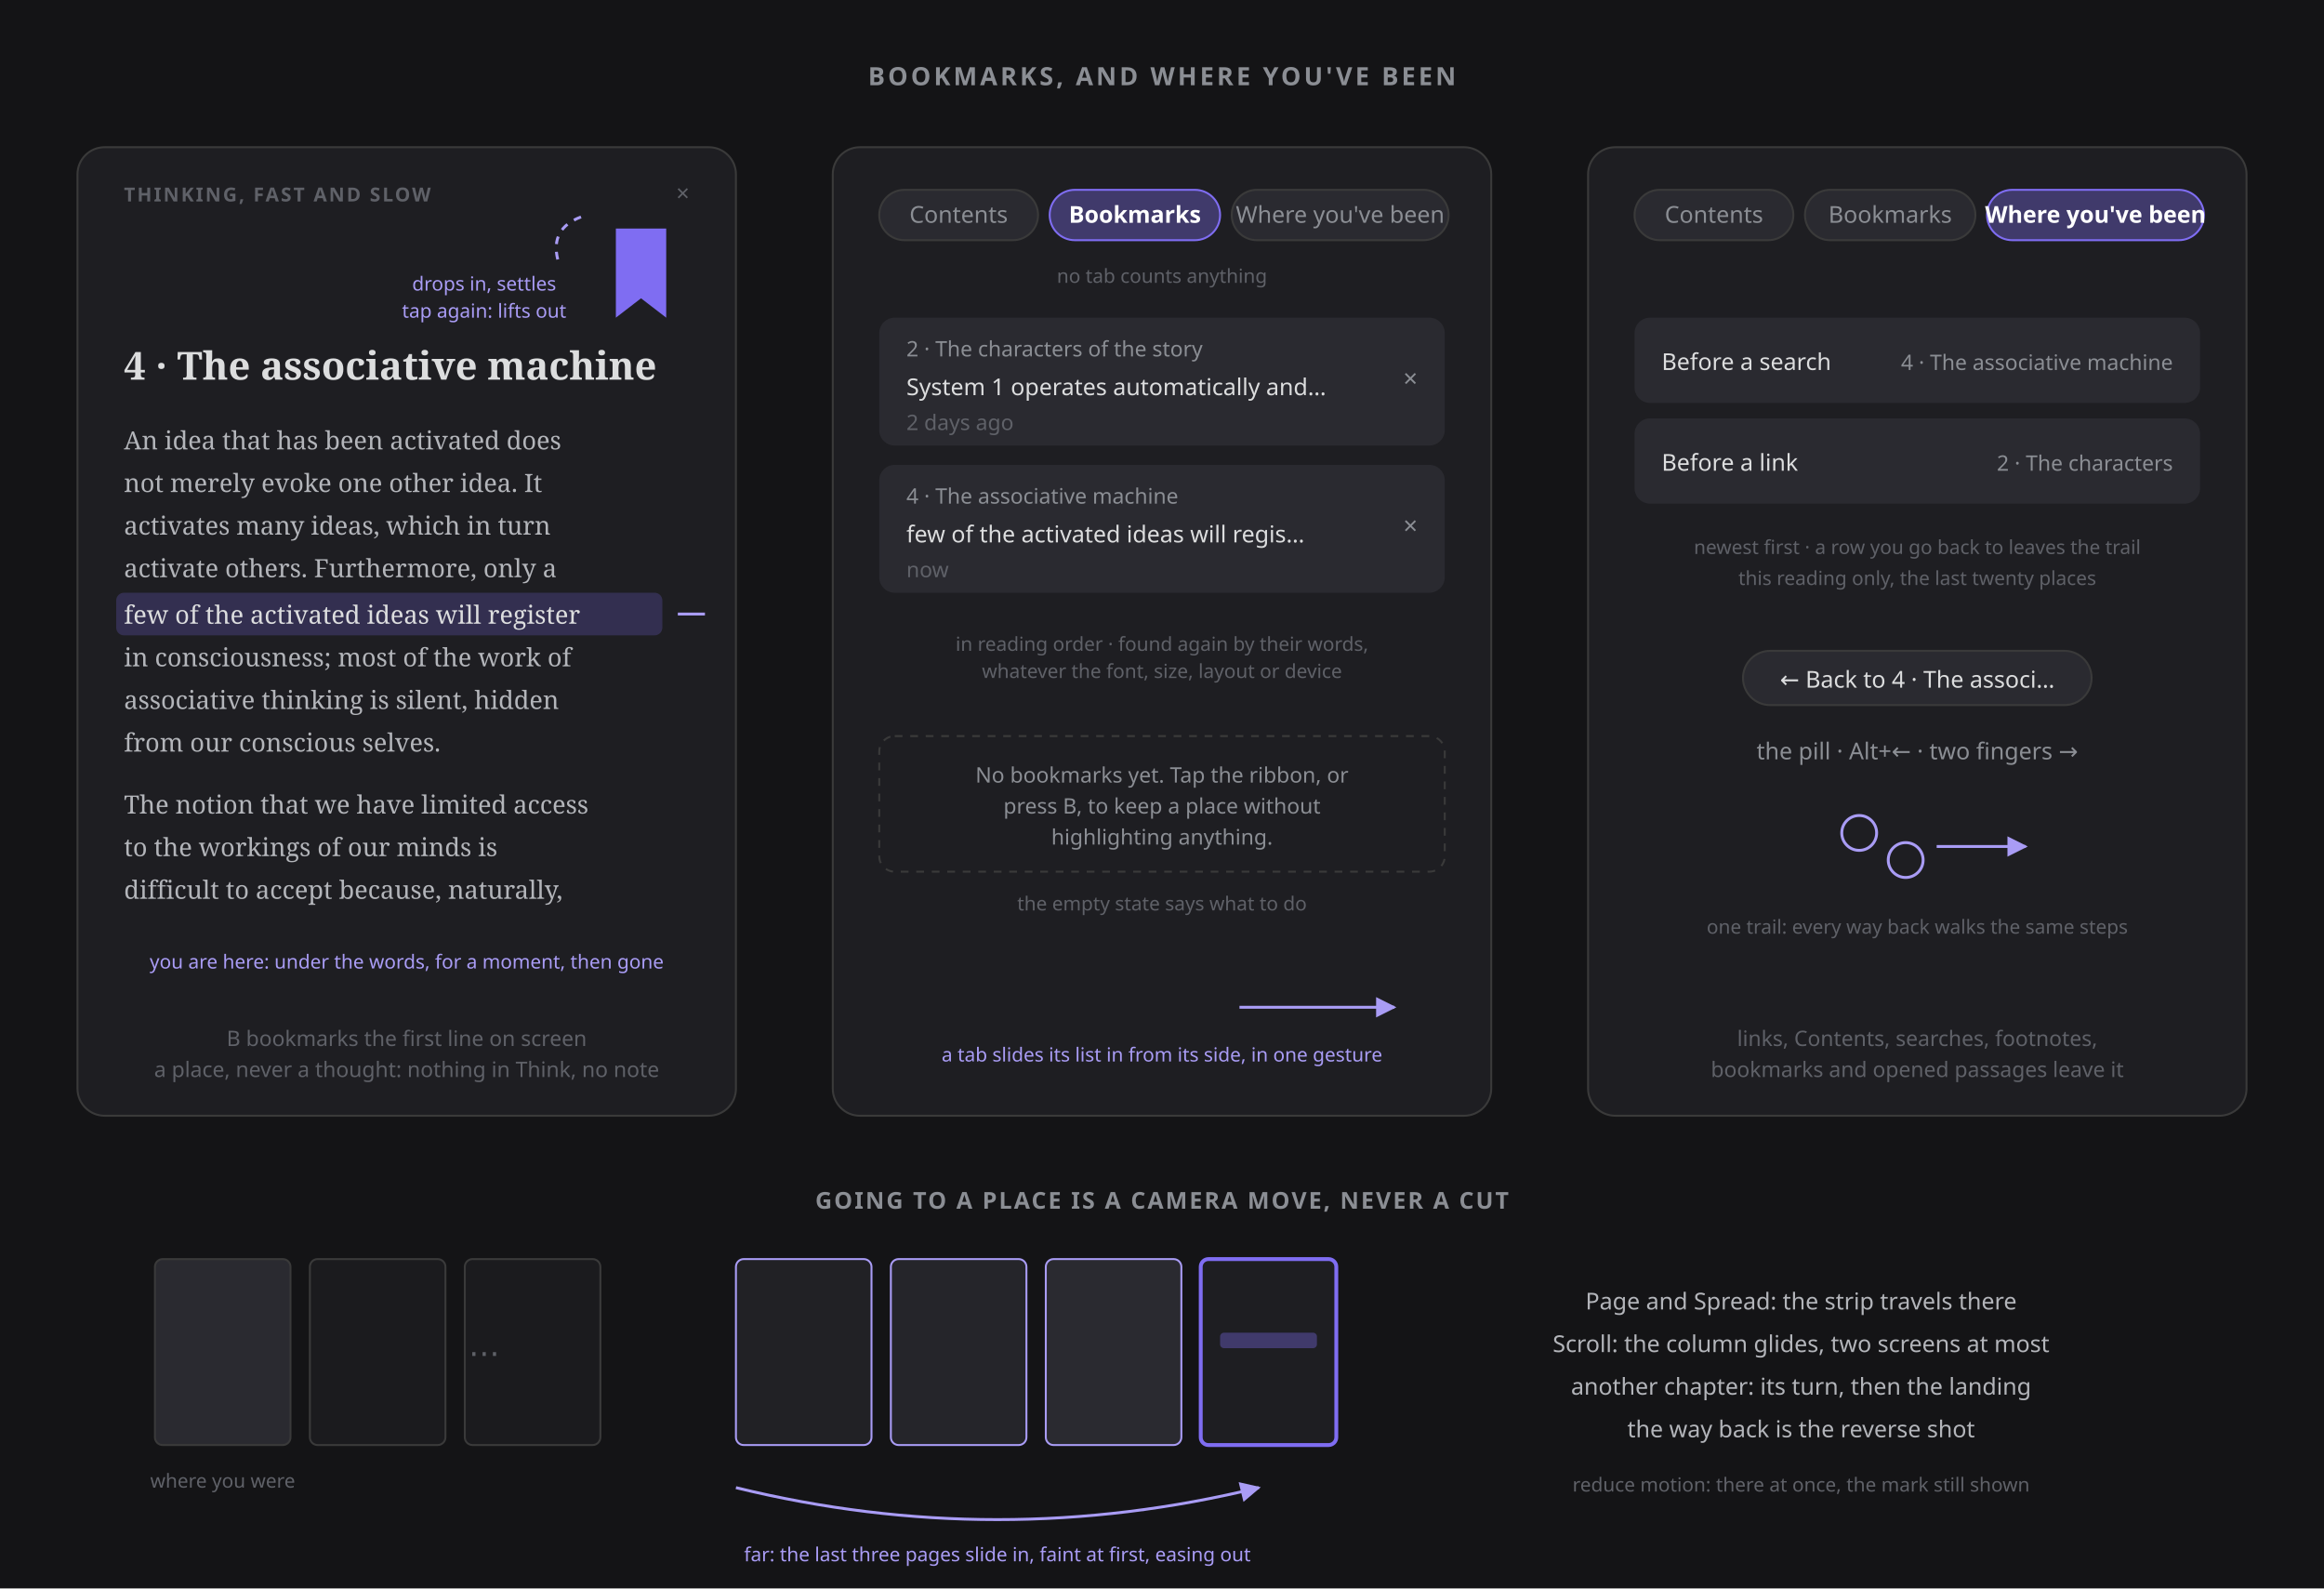
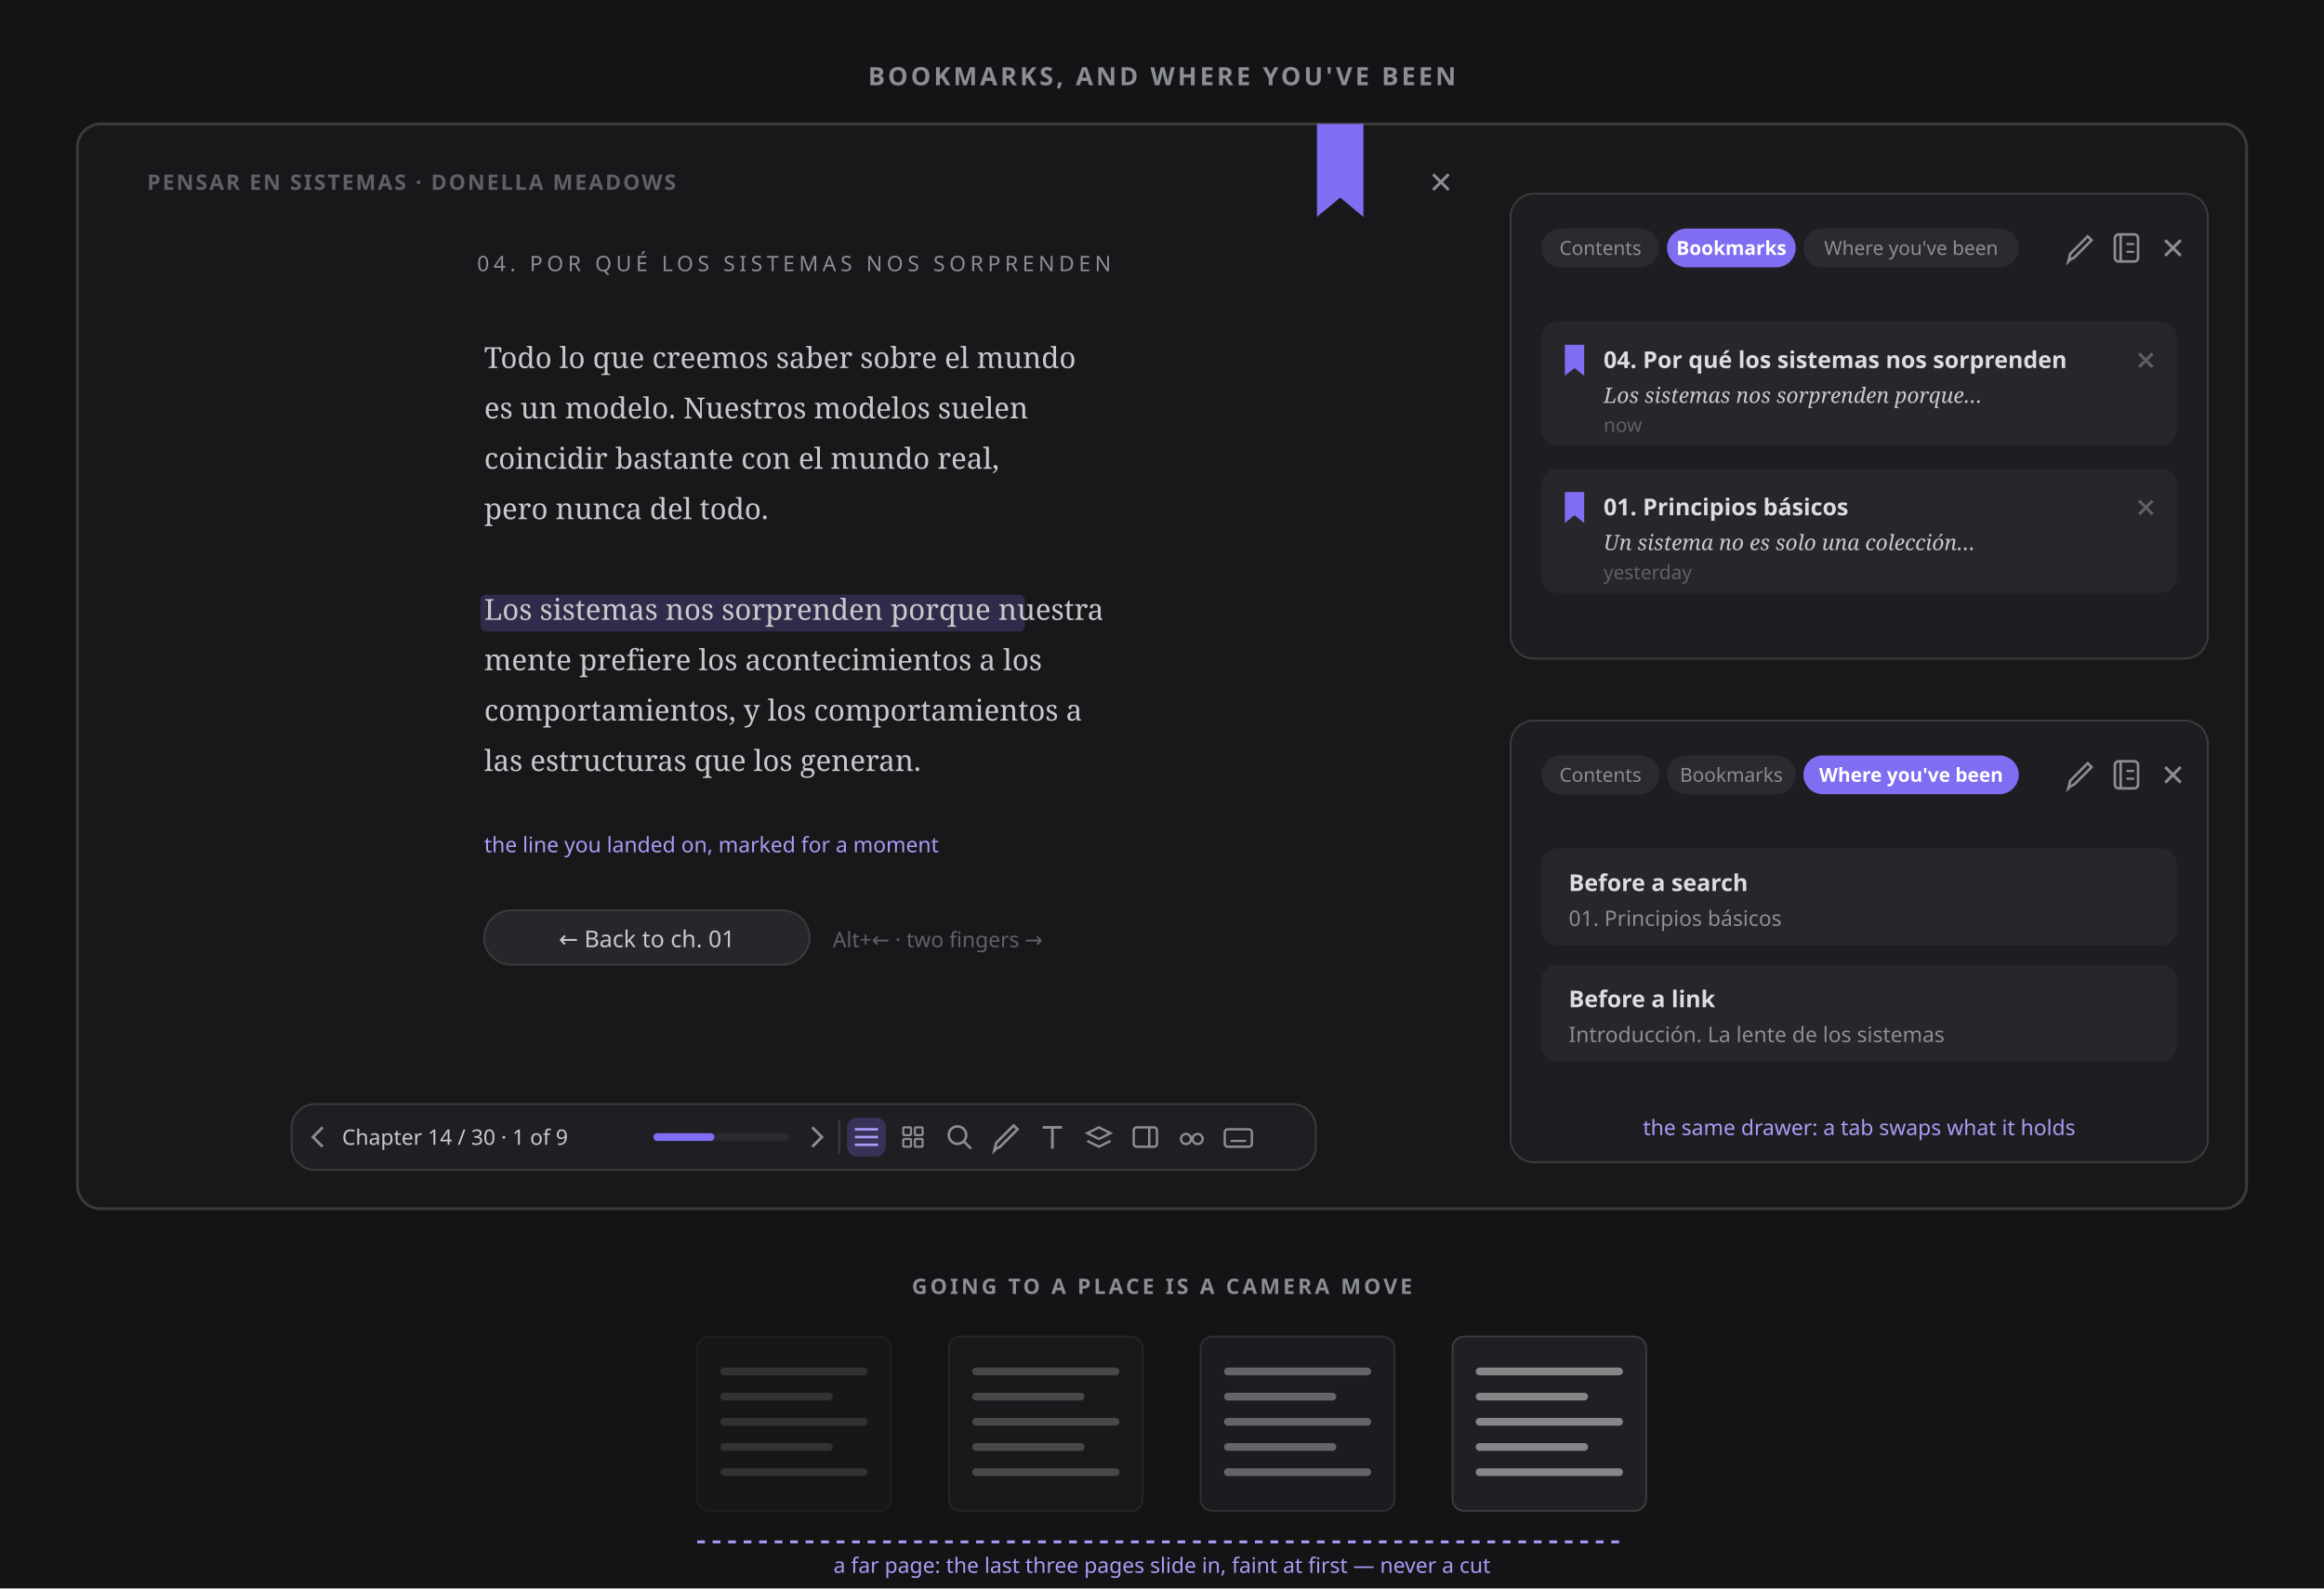
- <svg xmlns="http://www.w3.org/2000/svg" width="1200" height="820" viewBox="0 0 1200 820" role="img" aria-label="Bookmarks, and where you've been. Left: a page of a book with the bookmark ribbon filled at its top-right corner, dropped in from the edge, and the line you landed on marked for a moment under the words. Middle: the Contents panel on its Bookmarks tab, Contents, Bookmarks and Where you've been as three chips with no count, two bookmarks listed with their chapter, their first words and when they were made, each with a remove button. Right: the Where you've been tab, newest first, Before a search and Before a link, each with its chapter; the back pill, Alt and the left arrow, and two fingers swiping right walk the same trail. Bottom: going to a place is a camera move; a far page is reached by sliding the last three pages, faint at first, never by a cut.">
+ <svg xmlns="http://www.w3.org/2000/svg" width="1200" height="820" viewBox="0 0 1200 820" role="img" aria-label="Bookmarks, and where you've been, in the one drawer. Left: a page of a book with the bookmark ribbon filled at the column's top-right corner, and the line you landed on marked for a moment under the words. Right: the drawer on its Bookmarks tab — Contents, Bookmarks and Where you've been as three chips with no count, then the pencil for Recall and the notebook, then its close — two bookmarks with their chapter, their first words and when they were made, each with a remove button. Below it the same drawer on Where you've been: newest first, Before a search and Before a link, each with its chapter; the back pill, Alt and the left arrow, and two fingers swiping right walk the same trail. Bottom: going to a place is a camera move; a far page is reached by sliding the last three pages, faint at first, never by a cut.">
  <rect width="1200" height="820" fill="#141416" />
-   <text x="600" y="44" fill="#8b8e94" font-family="sans-serif" font-size="13" font-weight="600" text-anchor="middle" letter-spacing="1.5">BOOKMARKS, AND WHERE YOU'VE BEEN</text>
-   <g font-family="sans-serif">
-     <rect x="40" y="76" width="340" height="500" rx="14" fill="#1e1e22" stroke="#3a3a3a" />
-     <text x="64" y="104" fill="#5f6168" font-size="10" font-weight="600" letter-spacing="1">THINKING, FAST AND SLOW</text>
-     <text x="356" y="104" fill="#5f6168" font-size="12" text-anchor="end">×</text>
-     <path d="M 318 118 h 26 v 46 l -13 -10 l -13 10 z" fill="#7f6df2" />
-     <path d="M 300 112 q -16 6 -12 22" fill="none" stroke="#a99cf5" stroke-width="1.5" stroke-dasharray="4 4" />
-     <text x="250" y="150" fill="#a99cf5" font-size="10" text-anchor="middle">drops in, settles</text>
-     <text x="250" y="164" fill="#a99cf5" font-size="10" text-anchor="middle">tap again: lifts out</text>
-     <text x="64" y="196" fill="#dcddde" font-family="serif" font-size="20" font-weight="700">4 · The associative machine</text>
-     <g fill="#b3b5ba" font-family="serif" font-size="13">
-       <text x="64" y="232">An idea that has been activated does</text>
-       <text x="64" y="254">not merely evoke one other idea. It</text>
-       <text x="64" y="276">activates many ideas, which in turn</text>
-       <text x="64" y="298">activate others. Furthermore, only a</text>
-     </g>
-     <rect x="60" y="306" width="282" height="22" rx="4" fill="#7f6df2" fill-opacity="0.22" />
-     <g fill="#dcddde" font-family="serif" font-size="13">
-       <text x="64" y="322">few of the activated ideas will register</text>
-     </g>
-     <g fill="#b3b5ba" font-family="serif" font-size="13">
-       <text x="64" y="344">in consciousness; most of the work of</text>
-       <text x="64" y="366">associative thinking is silent, hidden</text>
-       <text x="64" y="388">from our conscious selves.</text>
-       <text x="64" y="420">The notion that we have limited access</text>
-       <text x="64" y="442">to the workings of our minds is</text>
-       <text x="64" y="464">difficult to accept because, naturally,</text>
-     </g>
-     <path d="M 350 317 h 14" stroke="#a99cf5" stroke-width="1.5" />
-     <text x="210" y="500" fill="#a99cf5" font-size="10" text-anchor="middle">you are here: under the words, for a moment, then gone</text>
-     <text x="210" y="540" fill="#5f6168" font-size="11" text-anchor="middle">B bookmarks the first line on screen</text>
-     <text x="210" y="556" fill="#5f6168" font-size="11" text-anchor="middle">a place, never a thought: nothing in Think, no note</text>
-   </g>
-   <g font-family="sans-serif">
-     <rect x="430" y="76" width="340" height="500" rx="14" fill="#1e1e22" stroke="#3a3a3a" />
-     <rect x="454" y="98" width="82" height="26" rx="13" fill="#2a2a30" stroke="#3a3a3a" />
-     <text x="495" y="115" fill="#8b8e94" font-size="12" text-anchor="middle">Contents</text>
-     <rect x="542" y="98" width="88" height="26" rx="13" fill="#7f6df2" fill-opacity="0.35" stroke="#7f6df2" />
-     <text x="586" y="115" fill="#ffffff" font-size="12" font-weight="600" text-anchor="middle">Bookmarks</text>
-     <rect x="636" y="98" width="112" height="26" rx="13" fill="#2a2a30" stroke="#3a3a3a" />
-     <text x="692" y="115" fill="#8b8e94" font-size="12" text-anchor="middle">Where you've been</text>
-     <text x="600" y="146" fill="#5f6168" font-size="10" text-anchor="middle">no tab counts anything</text>
-     <rect x="454" y="164" width="292" height="66" rx="8" fill="#2a2a30" />
-     <text x="468" y="184" fill="#8b8e94" font-size="11">2 · The characters of the story</text>
-     <text x="468" y="204" fill="#dcddde" font-size="12">System 1 operates automatically and…</text>
-     <text x="468" y="222" fill="#5f6168" font-size="11">2 days ago</text>
-     <text x="732" y="200" fill="#8b8e94" font-size="13" text-anchor="end">×</text>
-     <rect x="454" y="240" width="292" height="66" rx="8" fill="#2a2a30" />
-     <text x="468" y="260" fill="#8b8e94" font-size="11">4 · The associative machine</text>
-     <text x="468" y="280" fill="#dcddde" font-size="12">few of the activated ideas will regis…</text>
-     <text x="468" y="298" fill="#5f6168" font-size="11">now</text>
-     <text x="732" y="276" fill="#8b8e94" font-size="13" text-anchor="end">×</text>
-     <text x="600" y="336" fill="#5f6168" font-size="10" text-anchor="middle">in reading order · found again by their words,</text>
-     <text x="600" y="350" fill="#5f6168" font-size="10" text-anchor="middle">whatever the font, size, layout or device</text>
-     <rect x="454" y="380" width="292" height="70" rx="8" fill="none" stroke="#3a3a3a" stroke-dasharray="4 4" />
-     <text x="600" y="404" fill="#8b8e94" font-size="11" text-anchor="middle">No bookmarks yet. Tap the ribbon, or</text>
-     <text x="600" y="420" fill="#8b8e94" font-size="11" text-anchor="middle">press B, to keep a place without</text>
-     <text x="600" y="436" fill="#8b8e94" font-size="11" text-anchor="middle">highlighting anything.</text>
-     <text x="600" y="470" fill="#5f6168" font-size="10" text-anchor="middle">the empty state says what to do</text>
-     <path d="M 640 520 h 80" stroke="#a99cf5" stroke-width="1.5" marker-end="url(#arrow)" />
-     <text x="600" y="548" fill="#a99cf5" font-size="10" text-anchor="middle">a tab slides its list in from its side, in one gesture</text>
-   </g>
-   <g font-family="sans-serif">
-     <rect x="820" y="76" width="340" height="500" rx="14" fill="#1e1e22" stroke="#3a3a3a" />
-     <rect x="844" y="98" width="82" height="26" rx="13" fill="#2a2a30" stroke="#3a3a3a" />
-     <text x="885" y="115" fill="#8b8e94" font-size="12" text-anchor="middle">Contents</text>
-     <rect x="932" y="98" width="88" height="26" rx="13" fill="#2a2a30" stroke="#3a3a3a" />
-     <text x="976" y="115" fill="#8b8e94" font-size="12" text-anchor="middle">Bookmarks</text>
-     <rect x="1026" y="98" width="112" height="26" rx="13" fill="#7f6df2" fill-opacity="0.35" stroke="#7f6df2" />
-     <text x="1082" y="115" fill="#ffffff" font-size="12" font-weight="600" text-anchor="middle">Where you've been</text>
-     <rect x="844" y="164" width="292" height="44" rx="8" fill="#2a2a30" />
-     <text x="858" y="191" fill="#dcddde" font-size="12">Before a search</text>
-     <text x="1122" y="191" fill="#8b8e94" font-size="11" text-anchor="end">4 · The associative machine</text>
-     <rect x="844" y="216" width="292" height="44" rx="8" fill="#2a2a30" />
-     <text x="858" y="243" fill="#dcddde" font-size="12">Before a link</text>
-     <text x="1122" y="243" fill="#8b8e94" font-size="11" text-anchor="end">2 · The characters</text>
-     <text x="990" y="286" fill="#5f6168" font-size="10" text-anchor="middle">newest first · a row you go back to leaves the trail</text>
-     <text x="990" y="302" fill="#5f6168" font-size="10" text-anchor="middle">this reading only, the last twenty places</text>
-     <rect x="900" y="336" width="180" height="28" rx="14" fill="#2a2a30" stroke="#3a3a3a" />
-     <text x="990" y="355" fill="#dcddde" font-size="12" text-anchor="middle">← Back to 4 · The associ…</text>
-     <text x="990" y="392" fill="#8b8e94" font-size="12" text-anchor="middle">the pill · Alt+← · two fingers →</text>
-     <g stroke="#a99cf5" stroke-width="1.5" fill="none">
-       <circle cx="960" cy="430" r="9" />
-       <circle cx="984" cy="444" r="9" />
-       <path d="M 1000 437 h 46" marker-end="url(#arrow)" />
-     </g>
-     <text x="990" y="482" fill="#5f6168" font-size="10" text-anchor="middle">one trail: every way back walks the same steps</text>
-     <text x="990" y="540" fill="#5f6168" font-size="11" text-anchor="middle">links, Contents, searches, footnotes,</text>
-     <text x="990" y="556" fill="#5f6168" font-size="11" text-anchor="middle">bookmarks and opened passages leave it</text>
-   </g>
-   <g font-family="sans-serif">
-     <text x="600" y="624" fill="#8b8e94" font-size="12" font-weight="600" text-anchor="middle" letter-spacing="1">GOING TO A PLACE IS A CAMERA MOVE, NEVER A CUT</text>
-     <g fill="#2a2a30" stroke="#3a3a3a">
-       <rect x="80" y="650" width="70" height="96" rx="4" />
-       <rect x="160" y="650" width="70" height="96" rx="4" fill-opacity="0.35" />
-       <rect x="240" y="650" width="70" height="96" rx="4" fill-opacity="0.35" />
-     </g>
-     <text x="250" y="704" fill="#5f6168" font-size="16" text-anchor="middle">⋯</text>
-     <g fill="#2a2a30" stroke="#a99cf5">
-       <rect x="380" y="650" width="70" height="96" rx="4" fill-opacity="0.6" />
-       <rect x="460" y="650" width="70" height="96" rx="4" fill-opacity="0.8" />
-       <rect x="540" y="650" width="70" height="96" rx="4" />
-     </g>
-     <rect x="620" y="650" width="70" height="96" rx="4" fill="#1e1e22" stroke="#7f6df2" stroke-width="2" />
-     <rect x="630" y="688" width="50" height="8" rx="2" fill="#7f6df2" fill-opacity="0.35" />
-     <path d="M 380 768 C 470 790, 560 790, 650 768" fill="none" stroke="#a99cf5" stroke-width="1.5" marker-end="url(#arrow)" />
-     <text x="515" y="806" fill="#a99cf5" font-size="10" text-anchor="middle">far: the last three pages slide in, faint at first, easing out</text>
-     <text x="115" y="768" fill="#5f6168" font-size="10" text-anchor="middle">where you were</text>
-     <text x="930" y="676" fill="#b3b5ba" font-size="12" text-anchor="middle">Page and Spread: the strip travels there</text>
-     <text x="930" y="698" fill="#b3b5ba" font-size="12" text-anchor="middle">Scroll: the column glides, two screens at most</text>
-     <text x="930" y="720" fill="#b3b5ba" font-size="12" text-anchor="middle">another chapter: its turn, then the landing</text>
-     <text x="930" y="742" fill="#b3b5ba" font-size="12" text-anchor="middle">the way back is the reverse shot</text>
-     <text x="930" y="770" fill="#5f6168" font-size="10" text-anchor="middle">reduce motion: there at once, the mark still shown</text>
-   </g>
-   <defs>
-     <marker id="arrow" viewBox="0 0 10 10" refX="9" refY="5" markerWidth="7" markerHeight="7" orient="auto-start-reverse">
-       <path d="M 0 0 L 10 5 L 0 10 z" fill="#a99cf5" />
-     </marker>
-   </defs>
+   <text x="600.0" y="44" fill="#8b8e94" font-family="sans-serif" font-size="13" font-weight="600" text-anchor="middle" letter-spacing="1.5">BOOKMARKS, AND WHERE YOU'VE BEEN</text>
+   <rect x="40" y="64" width="1120" height="560" rx="12" fill="#18181b" stroke="#3a3a3a" stroke-width="1.5" />
+   <text x="76" y="98" fill="#5f6168" font-family="sans-serif" font-size="11" font-weight="600" letter-spacing="1">PENSAR EN SISTEMAS · DONELLA MEADOWS</text>
+   <path d="M 740.0 90.0 L 748.0 98.0 M 748.0 90.0 L 740.0 98.0" stroke="#8b8e94" stroke-width="1.5" fill="none" />
+   <path d="M 680 64 L 680 112 L 692 102 L 704 112 L 704 64 Z" stroke="none" stroke-width="0" fill="#7f6df2" />
+   <text x="410" y="140" fill="#8b8e94" font-family="sans-serif" font-size="11" text-anchor="middle" letter-spacing="2.2">04. POR QUÉ LOS SISTEMAS NOS SORPRENDEN</text>
+   <text x="250" y="190" fill="#c8c9cc" font-family="serif" font-size="15">Todo lo que creemos saber sobre el mundo</text>
+   <text x="250" y="216" fill="#c8c9cc" font-family="serif" font-size="15">es un modelo. Nuestros modelos suelen</text>
+   <text x="250" y="242" fill="#c8c9cc" font-family="serif" font-size="15">coincidir bastante con el mundo real,</text>
+   <text x="250" y="268" fill="#c8c9cc" font-family="serif" font-size="15">pero nunca del todo.</text>
+   <text x="250" y="294" fill="#c8c9cc" font-family="serif" font-size="15" />
+   <rect x="248.0" y="307" width="281.2" height="19" rx="3" fill="#7f6df2" opacity="0.22" />
+   <text x="250" y="320" fill="#c8c9cc" font-family="serif" font-size="15">Los sistemas nos sorprenden porque nuestra</text>
+   <text x="250" y="346" fill="#c8c9cc" font-family="serif" font-size="15">mente prefiere los acontecimientos a los</text>
+   <text x="250" y="372" fill="#c8c9cc" font-family="serif" font-size="15">comportamientos, y los comportamientos a</text>
+   <text x="250" y="398" fill="#c8c9cc" font-family="serif" font-size="15">las estructuras que los generan.</text>
+   <text x="250" y="440" fill="#a99cf5" font-family="sans-serif" font-size="11">the line you landed on, marked for a moment</text>
+   <rect x="250" y="470" width="168" height="28" rx="14" fill="#26262b" stroke="#3a3a3a" stroke-width="1" />
+   <text x="334" y="489" fill="#c8c9cc" font-family="sans-serif" font-size="12" text-anchor="middle">← Back to ch. 01</text>
+   <text x="430" y="489" fill="#5f6168" font-family="sans-serif" font-size="11">Alt+←  ·  two fingers →</text>
+   <rect x="150.6" y="570" width="528.8" height="34" rx="12" fill="#1f1f23" stroke="#3a3a3a" stroke-width="1" />
+   <path d="M 166.6 582 L 161.6 587 L 166.6 592" stroke="#8b8e94" stroke-width="1.4" fill="none" />
+   <text x="176.6" y="591" fill="#c8c9cc" font-family="sans-serif" font-size="11">Chapter 14 / 30 · 1 of 9</text>
+   <rect x="337.4" y="585" width="70" height="4" rx="2" fill="#2a2a30" />
+   <rect x="337.4" y="585" width="31.5" height="4" rx="2" fill="#7f6df2" />
+   <path d="M 419.4 582 L 424.4 587 L 419.4 592" stroke="#8b8e94" stroke-width="1.4" fill="none" />
+   <path d="M 433.4 578 L 433.4 596" stroke="#3a3a3a" stroke-width="1" fill="none" />
+   <rect x="437.4" y="577" width="20" height="20" rx="5" fill="#7f6df2" opacity="0.25" />
+   <path d="M 441.4 583 L 453.4 583" stroke="#a99cf5" stroke-width="1.3" fill="none" />
+   <path d="M 441.4 587 L 453.4 587" stroke="#a99cf5" stroke-width="1.3" fill="none" />
+   <path d="M 441.4 591 L 453.4 591" stroke="#a99cf5" stroke-width="1.3" fill="none" />
+   <rect x="466.4" y="582" width="4" height="4" rx="0.5" fill="none" stroke="#8b8e94" stroke-width="1.1" />
+   <rect x="466.4" y="588" width="4" height="4" rx="0.5" fill="none" stroke="#8b8e94" stroke-width="1.1" />
+   <rect x="472.4" y="582" width="4" height="4" rx="0.5" fill="none" stroke="#8b8e94" stroke-width="1.1" />
+   <rect x="472.4" y="588" width="4" height="4" rx="0.5" fill="none" stroke="#8b8e94" stroke-width="1.1" />
+   <circle cx="494.4" cy="586" r="4.5" fill="none" stroke="#8b8e94" stroke-width="1.3" />
+   <path d="M 497.9 589.5 L 501.4 593" stroke="#8b8e94" stroke-width="1.3" fill="none" />
+   <path d="M 514.4 593 L 513.4 594 L 514.4 590 L 523.4 581 L 525.4 583 L 516.4 592 Z" stroke="#8b8e94" stroke-width="1.3" fill="none" />
+   <path d="M 538.4 582 L 548.4 582" stroke="#8b8e94" stroke-width="1.4" fill="none" />
+   <path d="M 543.4 582 L 543.4 593" stroke="#8b8e94" stroke-width="1.4" fill="none" />
+   <path d="M 561.4 585 L 567.4 582 L 573.4 585 L 567.4 588 Z" stroke="#8b8e94" stroke-width="1.2" fill="none" />
+   <path d="M 561.4 589 L 567.4 592 L 573.4 589" stroke="#8b8e94" stroke-width="1.2" fill="none" />
+   <rect x="585.4" y="582" width="12" height="10" rx="1.5" fill="none" stroke="#8b8e94" stroke-width="1.2" />
+   <path d="M 593.4 582 L 593.4 592" stroke="#8b8e94" stroke-width="1.2" fill="none" />
+   <circle cx="612.4" cy="588" r="2.6" fill="none" stroke="#8b8e94" stroke-width="1.2" />
+   <circle cx="618.4" cy="588" r="2.6" fill="none" stroke="#8b8e94" stroke-width="1.2" />
+   <rect x="632.4" y="583" width="14" height="9" rx="1.5" fill="none" stroke="#8b8e94" stroke-width="1.2" />
+   <path d="M 635.4 589 L 643.4 589" stroke="#8b8e94" stroke-width="1.1" fill="none" />
+   <rect x="780" y="100" width="360" height="240" rx="12" fill="#1e1e22" stroke="#3a3a3a" stroke-width="1" />
+   <rect x="796" y="118" width="60.8" height="20" rx="10.0" fill="#2a2a30" />
+   <text x="826.4" y="131.6" fill="#8b8e94" font-family="sans-serif" font-size="10" text-anchor="middle">Contents</text>
+   <rect x="860.8" y="118" width="66.4" height="20" rx="10.0" fill="#7f6df2" />
+   <text x="894.0" y="131.6" fill="#ffffff" font-family="sans-serif" font-size="10" font-weight="600" text-anchor="middle">Bookmarks</text>
+   <rect x="931.2" y="118" width="111.2" height="20" rx="10.0" fill="#2a2a30" />
+   <text x="986.8" y="131.6" fill="#8b8e94" font-family="sans-serif" font-size="10" text-anchor="middle">Where you've been</text>
+   <path d="M 1069 134 L 1068 135 L 1069 131 L 1078 122 L 1080 124 L 1071 133 Z" stroke="#8b8e94" stroke-width="1.3" fill="none" />
+   <rect x="1092" y="121" width="12" height="14" rx="2" fill="none" stroke="#8b8e94" stroke-width="1.3" />
+   <path d="M 1095 121 L 1095 135" stroke="#8b8e94" stroke-width="1.3" fill="none" />
+   <path d="M 1098 126 L 1102 126" stroke="#8b8e94" stroke-width="1.1" fill="none" />
+   <path d="M 1098 130 L 1102 130" stroke="#8b8e94" stroke-width="1.1" fill="none" />
+   <path d="M 1118.0 124.0 L 1126.0 132.0 M 1126.0 124.0 L 1118.0 132.0" stroke="#8b8e94" stroke-width="1.5" fill="none" />
+   <rect x="796" y="166" width="328" height="64" rx="8" fill="#26262b" />
+   <path d="M 808 178 L 808 194 L 813 190 L 818 194 L 818 178 Z" stroke="none" stroke-width="0" fill="#7f6df2" />
+   <text x="828" y="190" fill="#dcddde" font-family="sans-serif" font-size="12" font-weight="600">04. Por qué los sistemas nos sorprenden</text>
+   <text x="828" y="208" fill="#c8c9cc" font-family="serif" font-size="11" font-style="italic">Los sistemas nos sorprenden porque…</text>
+   <text x="828" y="223" fill="#5f6168" font-family="sans-serif" font-size="10">now</text>
+   <path d="M 1104.5 182.5 L 1111.5 189.5 M 1111.5 182.5 L 1104.5 189.5" stroke="#5f6168" stroke-width="1.5" fill="none" />
+   <rect x="796" y="242" width="328" height="64" rx="8" fill="#26262b" />
+   <path d="M 808 254 L 808 270 L 813 266 L 818 270 L 818 254 Z" stroke="none" stroke-width="0" fill="#7f6df2" />
+   <text x="828" y="266" fill="#dcddde" font-family="sans-serif" font-size="12" font-weight="600">01. Principios básicos</text>
+   <text x="828" y="284" fill="#c8c9cc" font-family="serif" font-size="11" font-style="italic">Un sistema no es solo una colección…</text>
+   <text x="828" y="299" fill="#5f6168" font-family="sans-serif" font-size="10">yesterday</text>
+   <path d="M 1104.5 258.5 L 1111.5 265.5 M 1111.5 258.5 L 1104.5 265.5" stroke="#5f6168" stroke-width="1.5" fill="none" />
+   <rect x="780" y="372" width="360" height="228" rx="12" fill="#1e1e22" stroke="#3a3a3a" stroke-width="1" />
+   <rect x="796" y="390" width="60.8" height="20" rx="10.0" fill="#2a2a30" />
+   <text x="826.4" y="403.6" fill="#8b8e94" font-family="sans-serif" font-size="10" text-anchor="middle">Contents</text>
+   <rect x="860.8" y="390" width="66.4" height="20" rx="10.0" fill="#2a2a30" />
+   <text x="894.0" y="403.6" fill="#8b8e94" font-family="sans-serif" font-size="10" text-anchor="middle">Bookmarks</text>
+   <rect x="931.2" y="390" width="111.2" height="20" rx="10.0" fill="#7f6df2" />
+   <text x="986.8" y="403.6" fill="#ffffff" font-family="sans-serif" font-size="10" font-weight="600" text-anchor="middle">Where you've been</text>
+   <path d="M 1069 406 L 1068 407 L 1069 403 L 1078 394 L 1080 396 L 1071 405 Z" stroke="#8b8e94" stroke-width="1.3" fill="none" />
+   <rect x="1092" y="393" width="12" height="14" rx="2" fill="none" stroke="#8b8e94" stroke-width="1.3" />
+   <path d="M 1095 393 L 1095 407" stroke="#8b8e94" stroke-width="1.3" fill="none" />
+   <path d="M 1098 398 L 1102 398" stroke="#8b8e94" stroke-width="1.1" fill="none" />
+   <path d="M 1098 402 L 1102 402" stroke="#8b8e94" stroke-width="1.1" fill="none" />
+   <path d="M 1118.0 396.0 L 1126.0 404.0 M 1126.0 396.0 L 1118.0 404.0" stroke="#8b8e94" stroke-width="1.5" fill="none" />
+   <rect x="796" y="438" width="328" height="50" rx="8" fill="#26262b" />
+   <text x="810" y="460" fill="#dcddde" font-family="sans-serif" font-size="12" font-weight="600">Before a search</text>
+   <text x="810" y="478" fill="#8b8e94" font-family="sans-serif" font-size="11">01. Principios básicos</text>
+   <rect x="796" y="498" width="328" height="50" rx="8" fill="#26262b" />
+   <text x="810" y="520" fill="#dcddde" font-family="sans-serif" font-size="12" font-weight="600">Before a link</text>
+   <text x="810" y="538" fill="#8b8e94" font-family="sans-serif" font-size="11">Introducción. La lente de los sistemas</text>
+   <text x="960.0" y="586" fill="#a99cf5" font-family="sans-serif" font-size="11" text-anchor="middle">the same drawer: a tab swaps what it holds</text>
+   <text x="600" y="668" fill="#8b8e94" font-family="sans-serif" font-size="11" font-weight="600" text-anchor="middle" letter-spacing="1.5">GOING TO A PLACE IS A CAMERA MOVE</text>
+   <rect x="360" y="690" width="100" height="90" rx="6" fill="#202024" stroke="#3a3a3a" stroke-width="1" opacity="0.25" />
+   <rect x="372" y="706" width="76" height="4" rx="2" fill="#c8c9cc" opacity="0.15" />
+   <rect x="372" y="719" width="58" height="4" rx="2" fill="#c8c9cc" opacity="0.15" />
+   <rect x="372" y="732" width="76" height="4" rx="2" fill="#c8c9cc" opacity="0.15" />
+   <rect x="372" y="745" width="58" height="4" rx="2" fill="#c8c9cc" opacity="0.15" />
+   <rect x="372" y="758" width="76" height="4" rx="2" fill="#c8c9cc" opacity="0.15" />
+   <rect x="490" y="690" width="100" height="90" rx="6" fill="#202024" stroke="#3a3a3a" stroke-width="1" opacity="0.45" />
+   <rect x="502" y="706" width="76" height="4" rx="2" fill="#c8c9cc" opacity="0.27" />
+   <rect x="502" y="719" width="58" height="4" rx="2" fill="#c8c9cc" opacity="0.27" />
+   <rect x="502" y="732" width="76" height="4" rx="2" fill="#c8c9cc" opacity="0.27" />
+   <rect x="502" y="745" width="58" height="4" rx="2" fill="#c8c9cc" opacity="0.27" />
+   <rect x="502" y="758" width="76" height="4" rx="2" fill="#c8c9cc" opacity="0.27" />
+   <rect x="620" y="690" width="100" height="90" rx="6" fill="#202024" stroke="#3a3a3a" stroke-width="1" opacity="0.7" />
+   <rect x="632" y="706" width="76" height="4" rx="2" fill="#c8c9cc" opacity="0.42" />
+   <rect x="632" y="719" width="58" height="4" rx="2" fill="#c8c9cc" opacity="0.42" />
+   <rect x="632" y="732" width="76" height="4" rx="2" fill="#c8c9cc" opacity="0.42" />
+   <rect x="632" y="745" width="58" height="4" rx="2" fill="#c8c9cc" opacity="0.42" />
+   <rect x="632" y="758" width="76" height="4" rx="2" fill="#c8c9cc" opacity="0.42" />
+   <rect x="750" y="690" width="100" height="90" rx="6" fill="#202024" stroke="#3a3a3a" stroke-width="1" opacity="1.0" />
+   <rect x="762" y="706" width="76" height="4" rx="2" fill="#c8c9cc" opacity="0.6" />
+   <rect x="762" y="719" width="58" height="4" rx="2" fill="#c8c9cc" opacity="0.6" />
+   <rect x="762" y="732" width="76" height="4" rx="2" fill="#c8c9cc" opacity="0.6" />
+   <rect x="762" y="745" width="58" height="4" rx="2" fill="#c8c9cc" opacity="0.6" />
+   <rect x="762" y="758" width="76" height="4" rx="2" fill="#c8c9cc" opacity="0.6" />
+   <path d="M 360 796 L 840 796" stroke="#a99cf5" stroke-width="1.5" fill="none" stroke-dasharray="4 4" />
+   <text x="600" y="812" fill="#a99cf5" font-family="sans-serif" font-size="11" text-anchor="middle">a far page: the last three pages slide in, faint at first — never a cut</text>
</svg>
